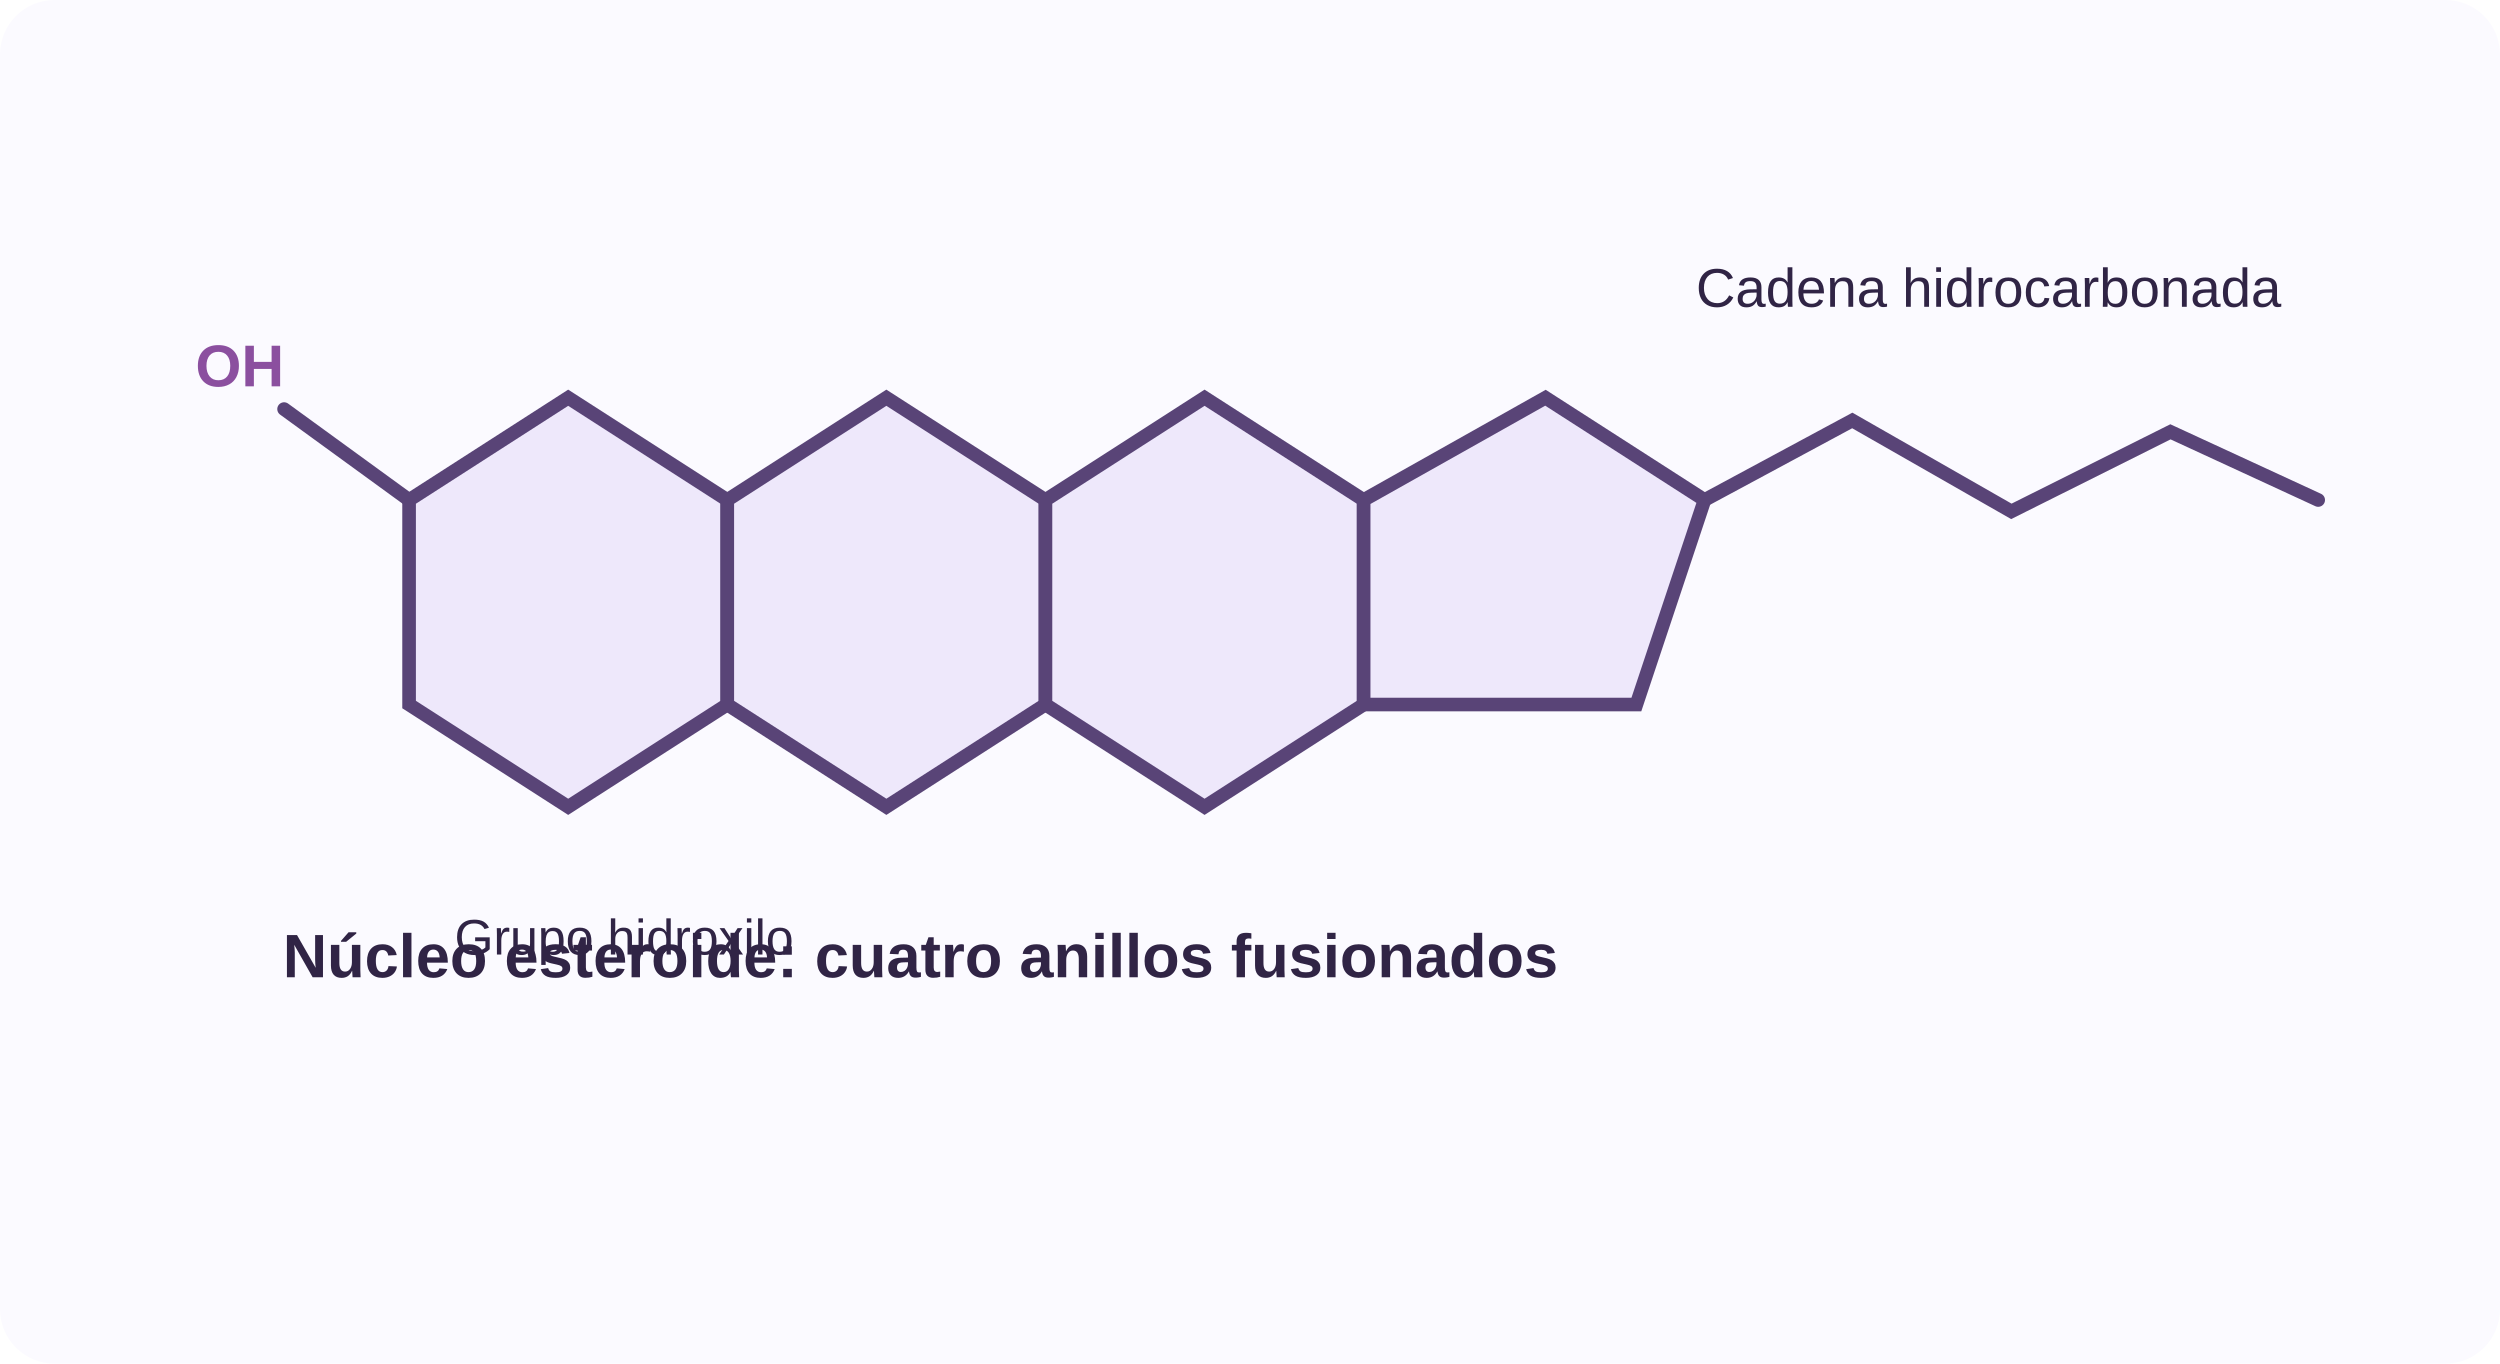
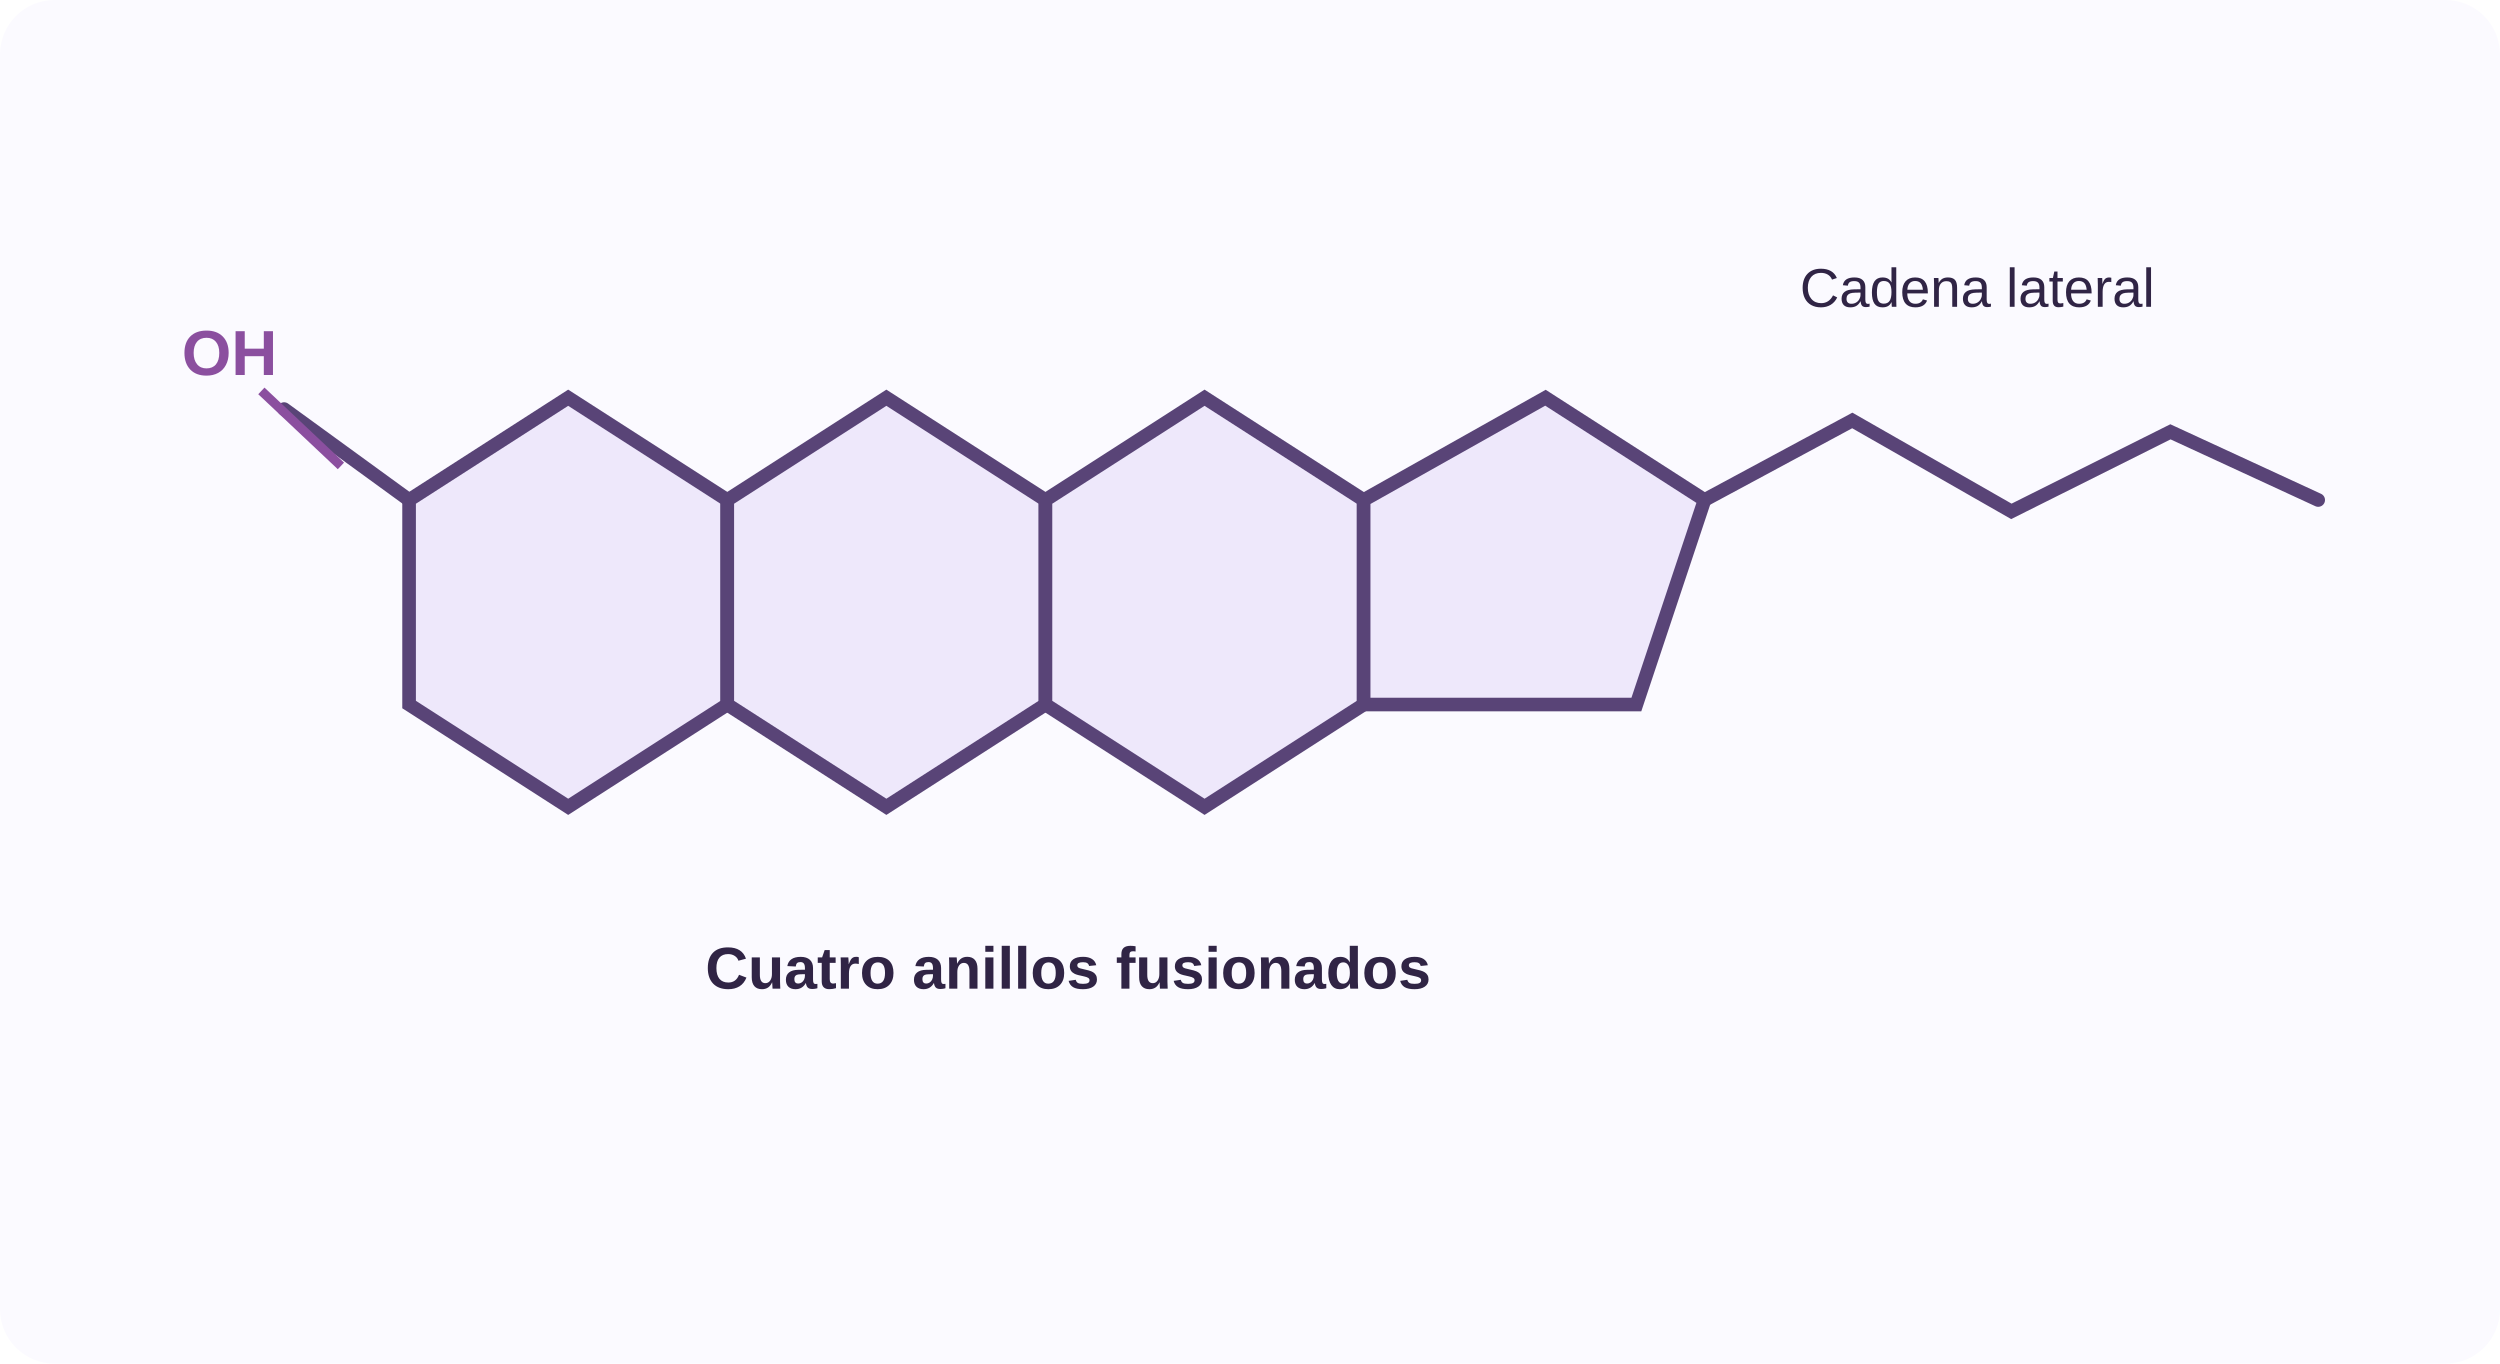
<svg xmlns="http://www.w3.org/2000/svg" viewBox="0 0 1100 600" role="img" aria-labelledby="t d">
  <rect width="1100" height="600" rx="24" fill="#fbfaff" />
  <g fill="#eee8fb" stroke="#594477" stroke-width="6">
    <path d="M180 220L250 175L320 220L320 310L250 355L180 310Z" />
    <path d="M320 220L390 175L460 220L460 310L390 355L320 310Z" />
    <path d="M460 220L530 175L600 220L600 310L530 355L460 310Z" />
    <path d="M600 220L680 175L750 220L720 310L600 310Z" />
  </g>
  <g stroke="#594477" stroke-width="6" fill="none" stroke-linecap="round">
    <path d="M750 220L815 185L885 225L955 190L1020 220" />
    <path d="M180 220L125 180" />
  </g>
-   <text x="86" y="170" font-family="Arial" font-size="26" font-weight="700" fill="#8b4f9f">OH</text>
+   <text x="80" y="165" font-family="Arial" font-size="28" font-weight="700" fill="#8b4f9f">OH</text>
+   <path d="M115 172L150 205" stroke="#8b4f9f" stroke-width="4" fill="none" />
  <g font-family="Arial" fill="#302445">
-     <text x="405" y="430" text-anchor="middle" font-size="27" font-weight="700">Núcleo esteroide: cuatro anillos fusionados</text>
-     <text x="875" y="135" text-anchor="middle" font-size="24">Cadena hidrocarbonada</text>
-     <text x="200" y="420" font-size="22">Grupo hidroxilo</text>
+     <text x="470" y="435" text-anchor="middle" font-size="26" font-weight="700">Cuatro anillos fusionados</text>
+     <text x="870" y="135" text-anchor="middle" font-size="24">Cadena lateral</text>
  </g>
</svg>
